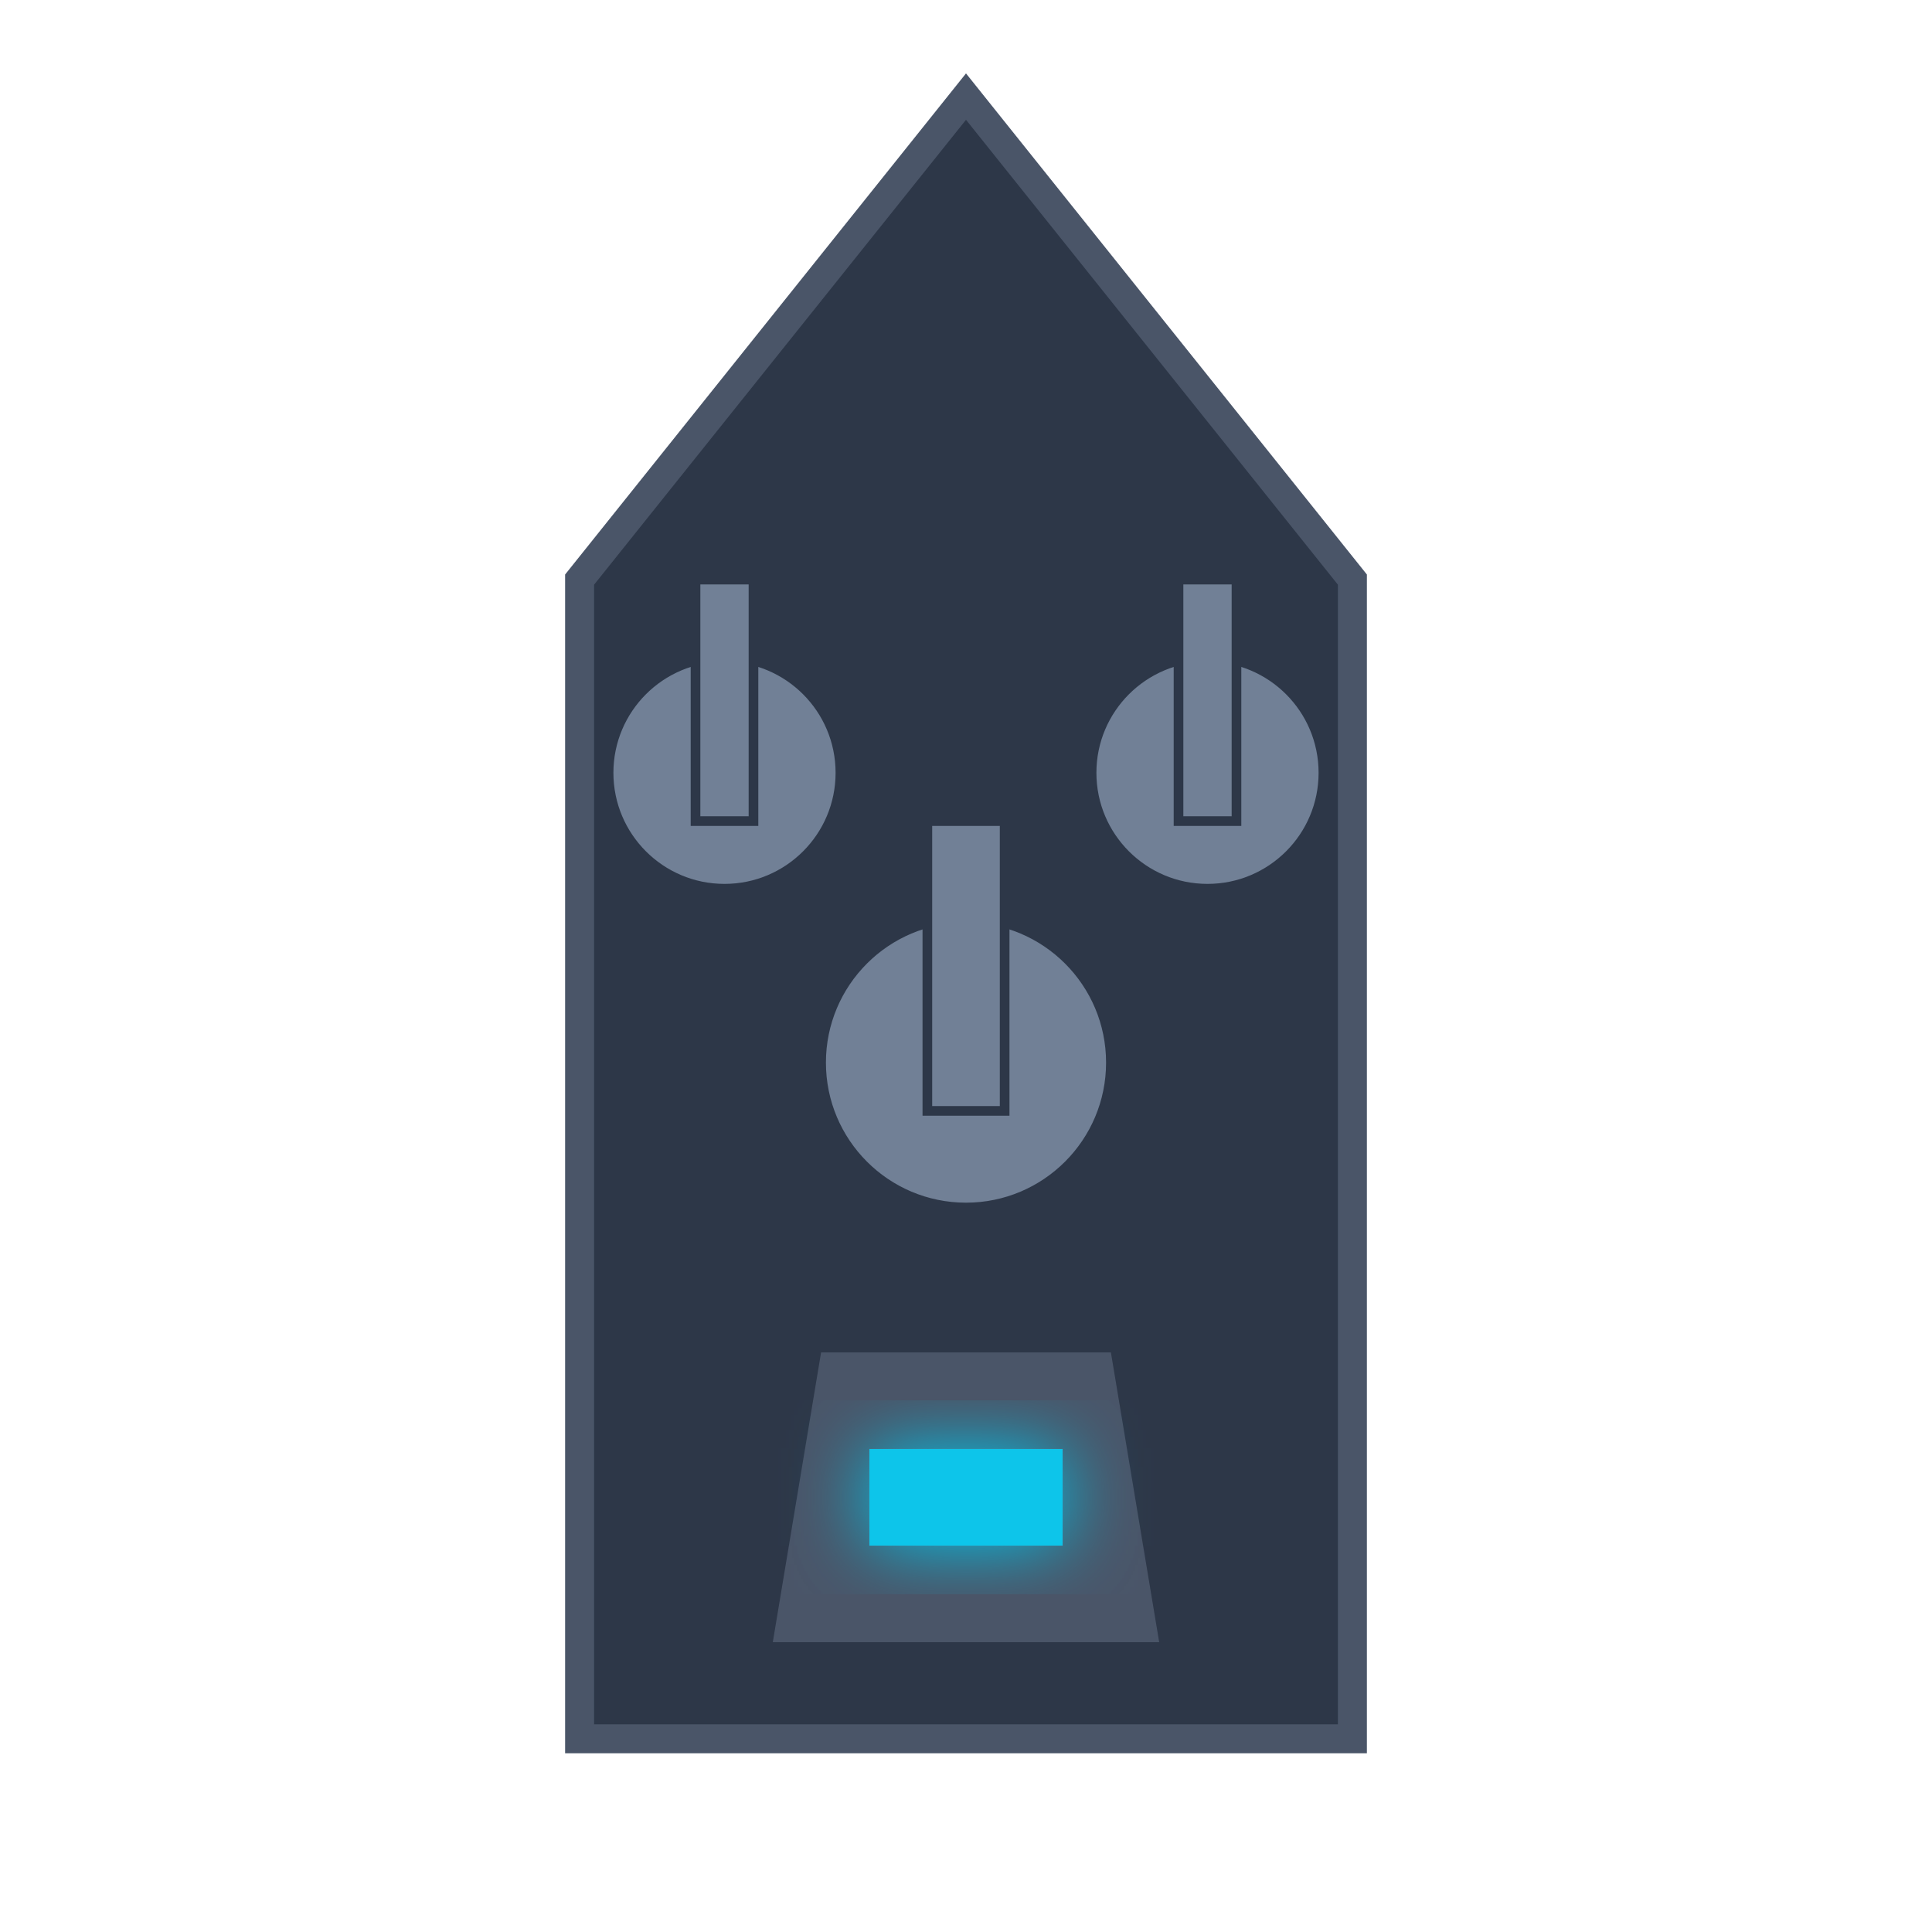
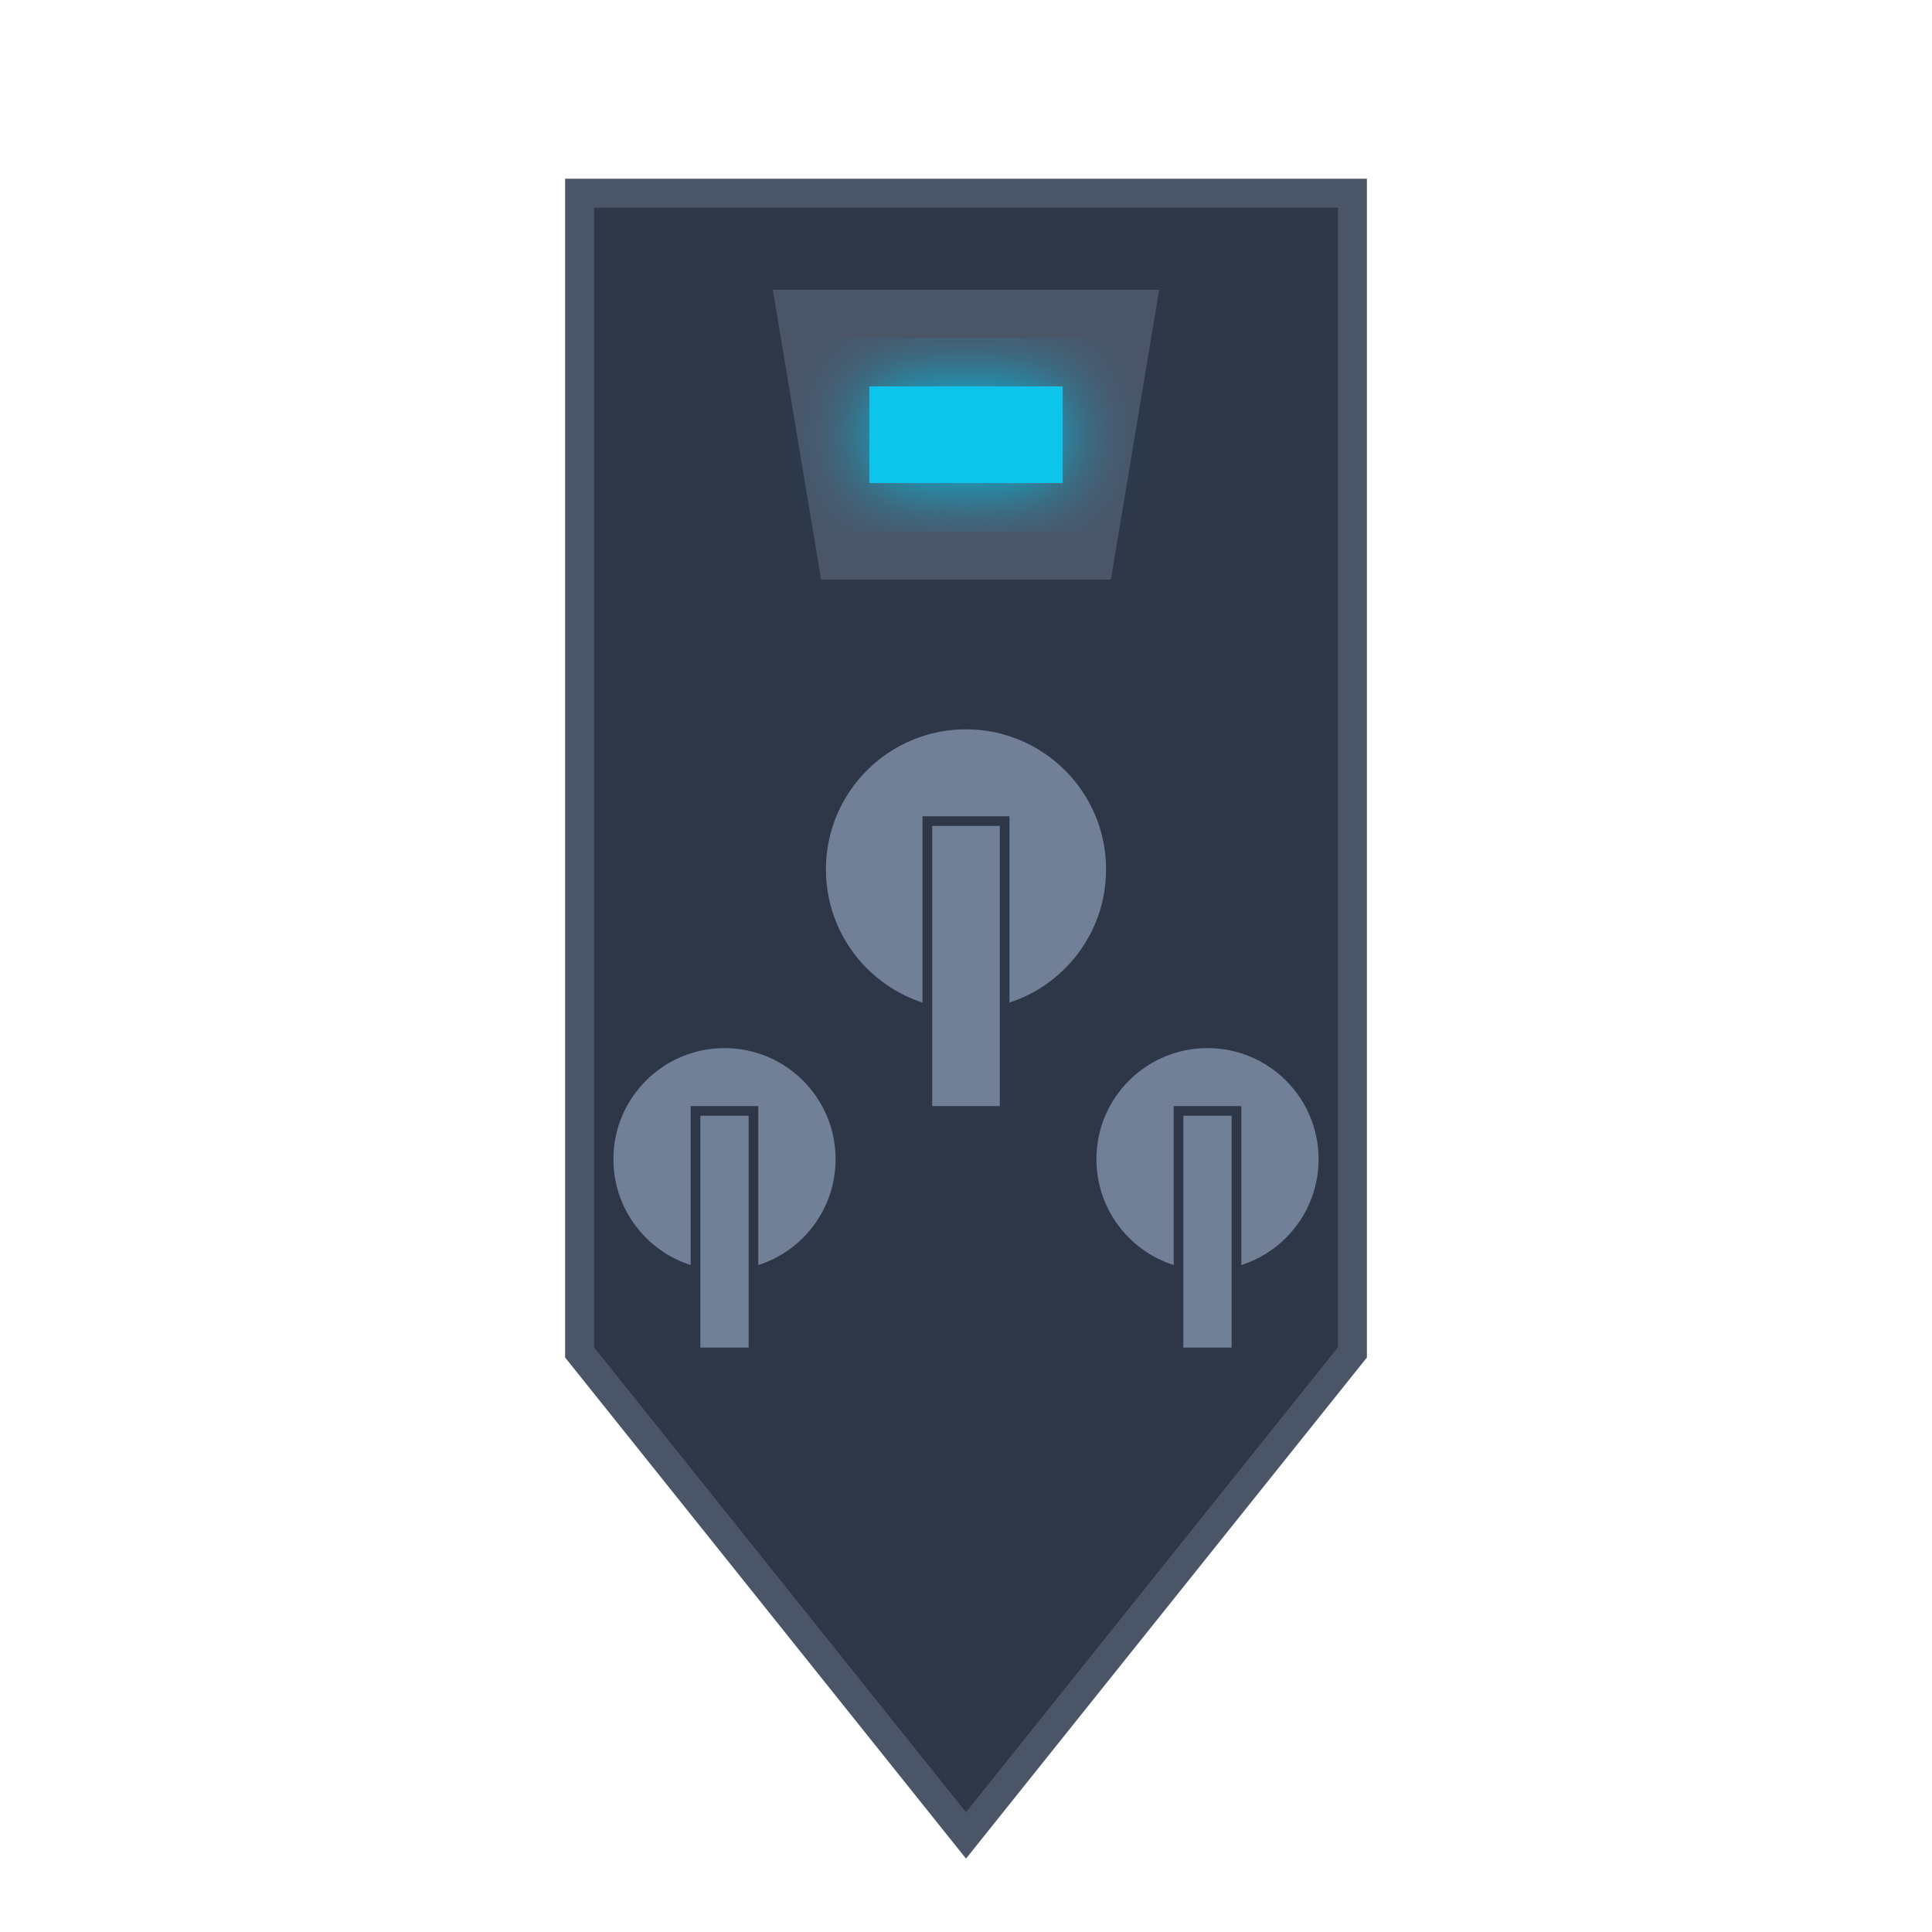
<svg xmlns="http://www.w3.org/2000/svg" width="200" height="200" viewBox="0 0 200 200">
  <defs>
    <filter id="glow" x="-50%" y="-50%" width="200%" height="200%">
      <feGaussianBlur stdDeviation="4" result="coloredBlur" />
      <feMerge>
        <feMergeNode in="coloredBlur" />
        <feMergeNode in="SourceGraphic" />
      </feMerge>
    </filter>
    <linearGradient id="metal" x1="0%" y1="0%" x2="100%" y2="100%">
      <stop offset="0%" style="stop-color:#4a5568;stop-opacity:1" />
      <stop offset="50%" style="stop-color:#a0aec0;stop-opacity:1" />
      <stop offset="100%" style="stop-color:#2d3748;stop-opacity:1" />
    </linearGradient>
  </defs>
-   <g transform="translate(100, 100)">
+   <g transform="translate(100, 100) rotate(180)">
    <path d="M0 -90 L40 -40 L40 80 L-40 80 L-40 -40 Z" fill="#2d3748" stroke="#4a5568" stroke-width="3" />
    <path d="M-15 40 L15 40 L20 70 L-20 70 Z" fill="#4a5568" />
    <rect x="-10" y="50" width="20" height="10" fill="#0bc5ea" filter="url(#glow)" />
    <g fill="#718096" stroke="#2d3748">
      <circle cx="-25" cy="-20" r="12" />
      <rect x="-28" y="-40" width="6" height="25" />
      <circle cx="25" cy="-20" r="12" />
      <rect x="22" y="-40" width="6" height="25" />
      <circle cx="0" cy="10" r="15" />
      <rect x="-4" y="-15" width="8" height="30" />
    </g>
  </g>
</svg>
